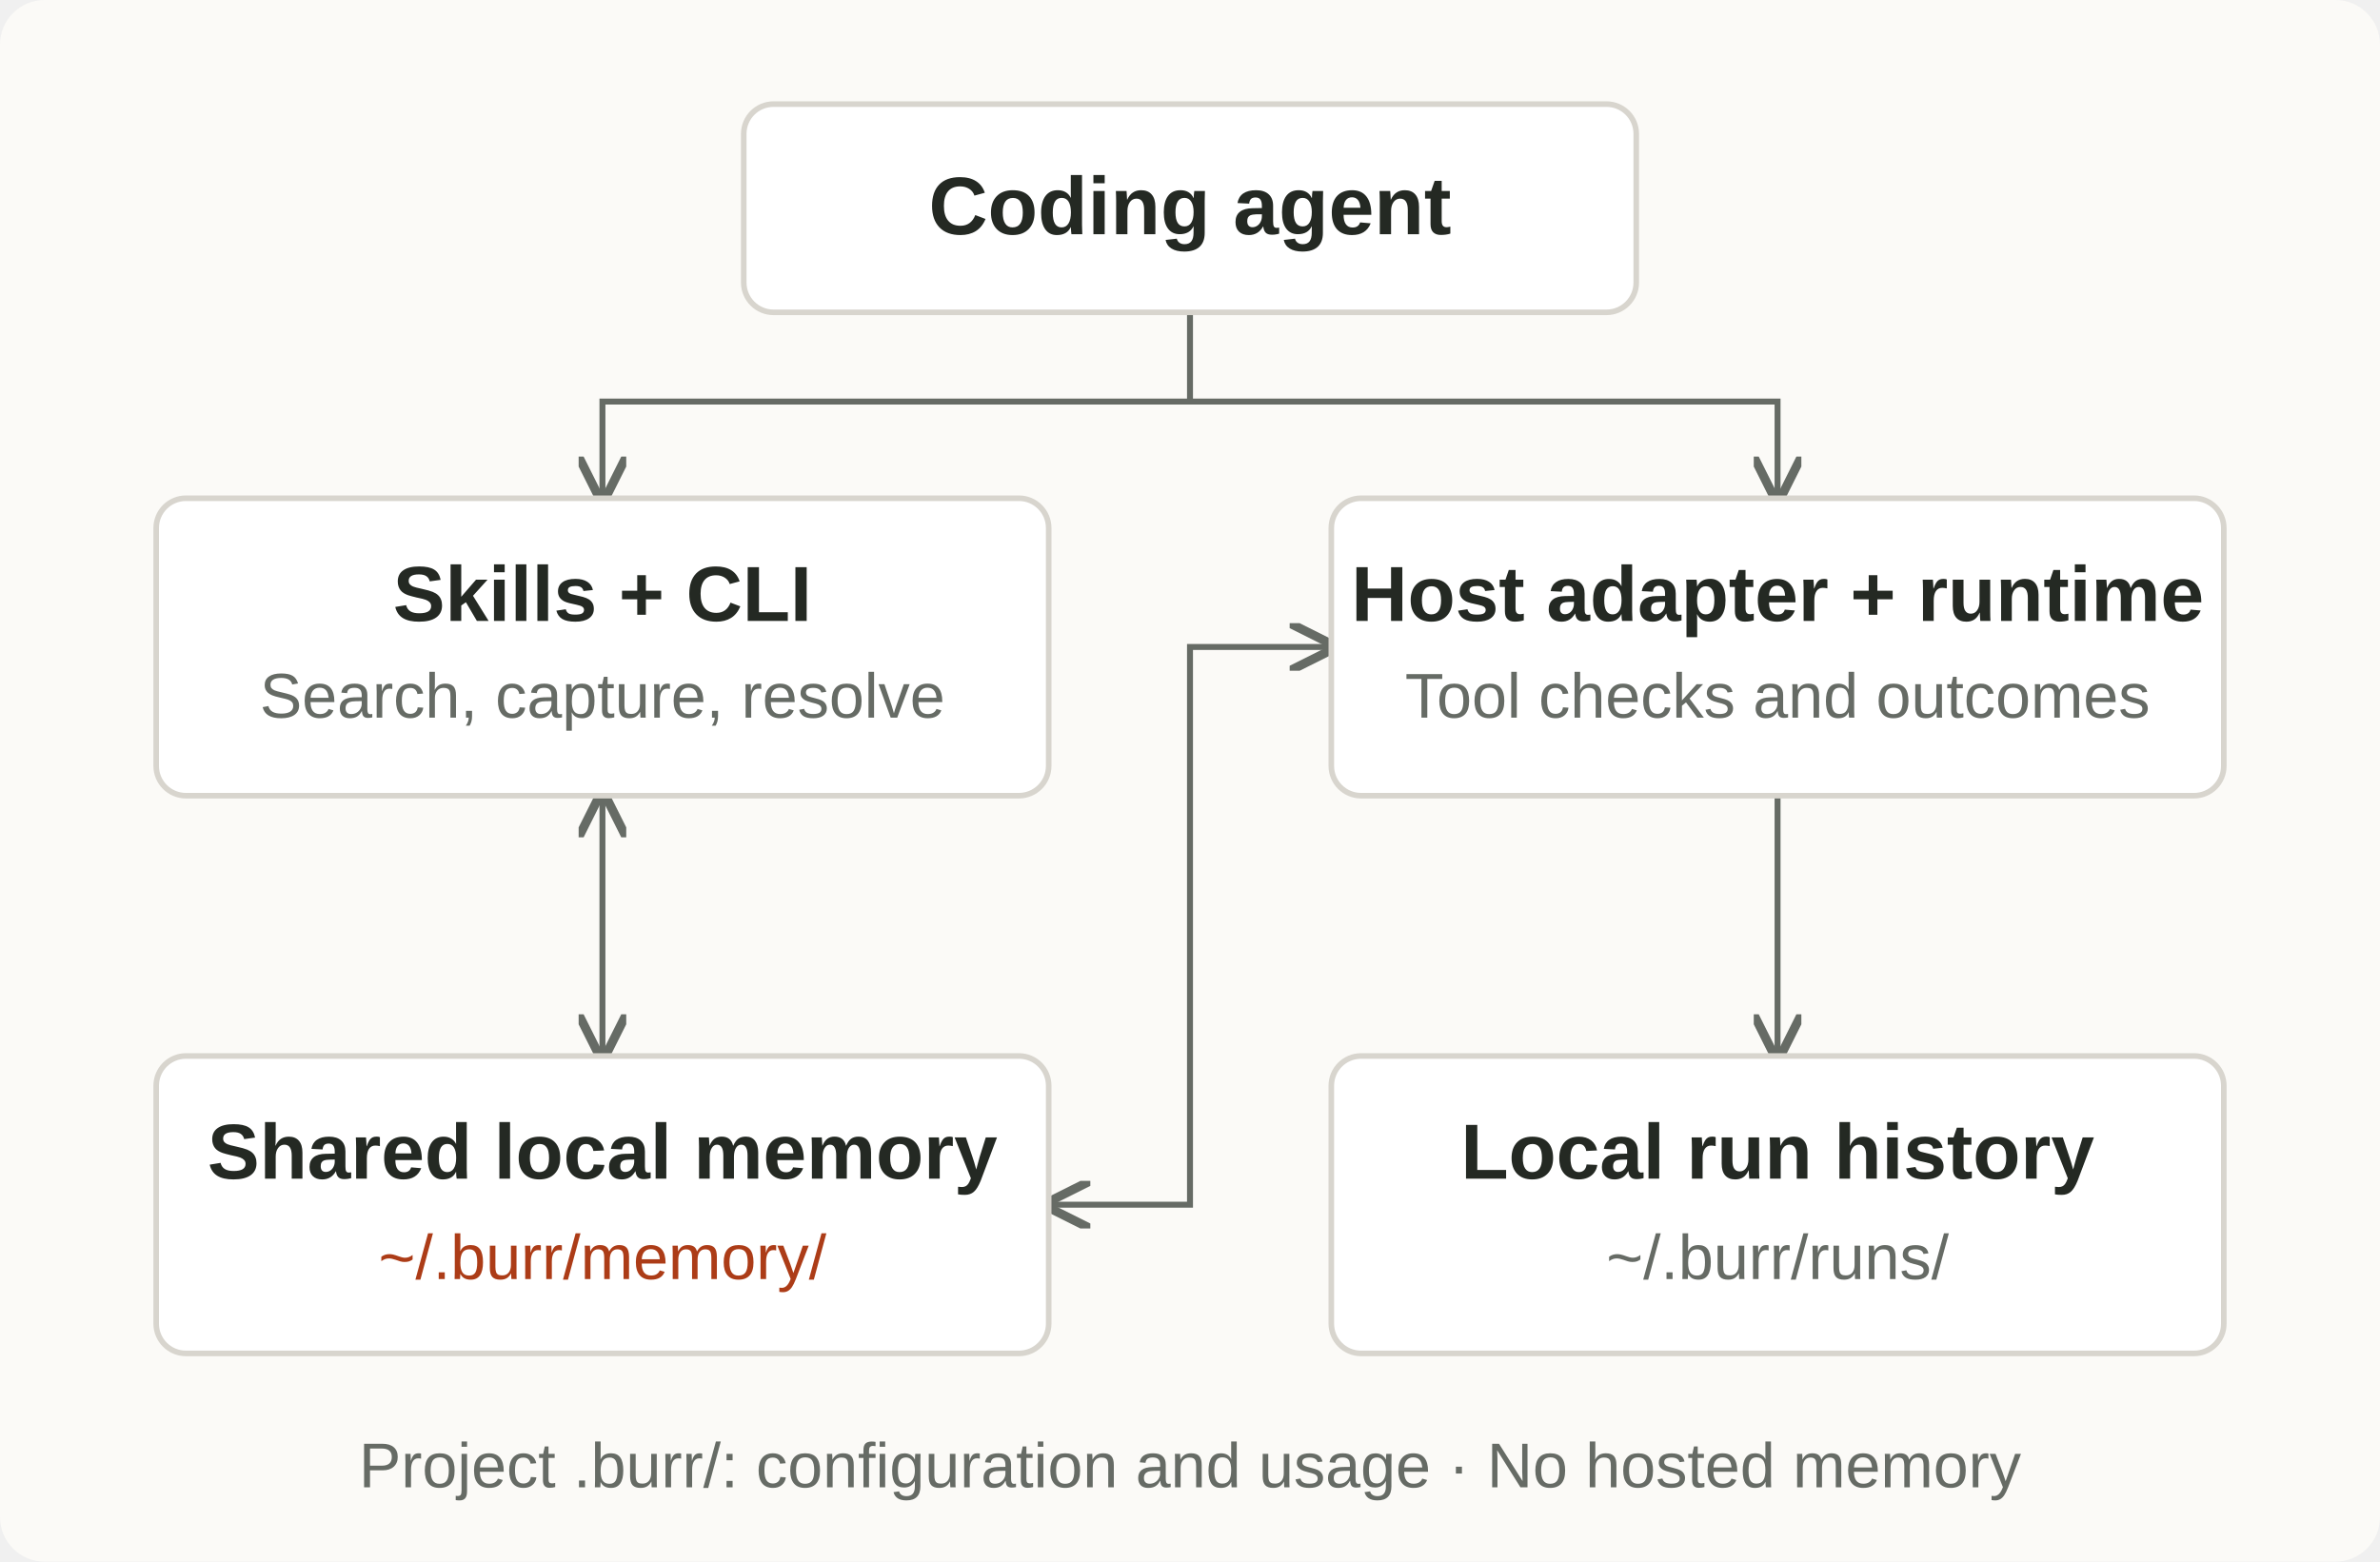
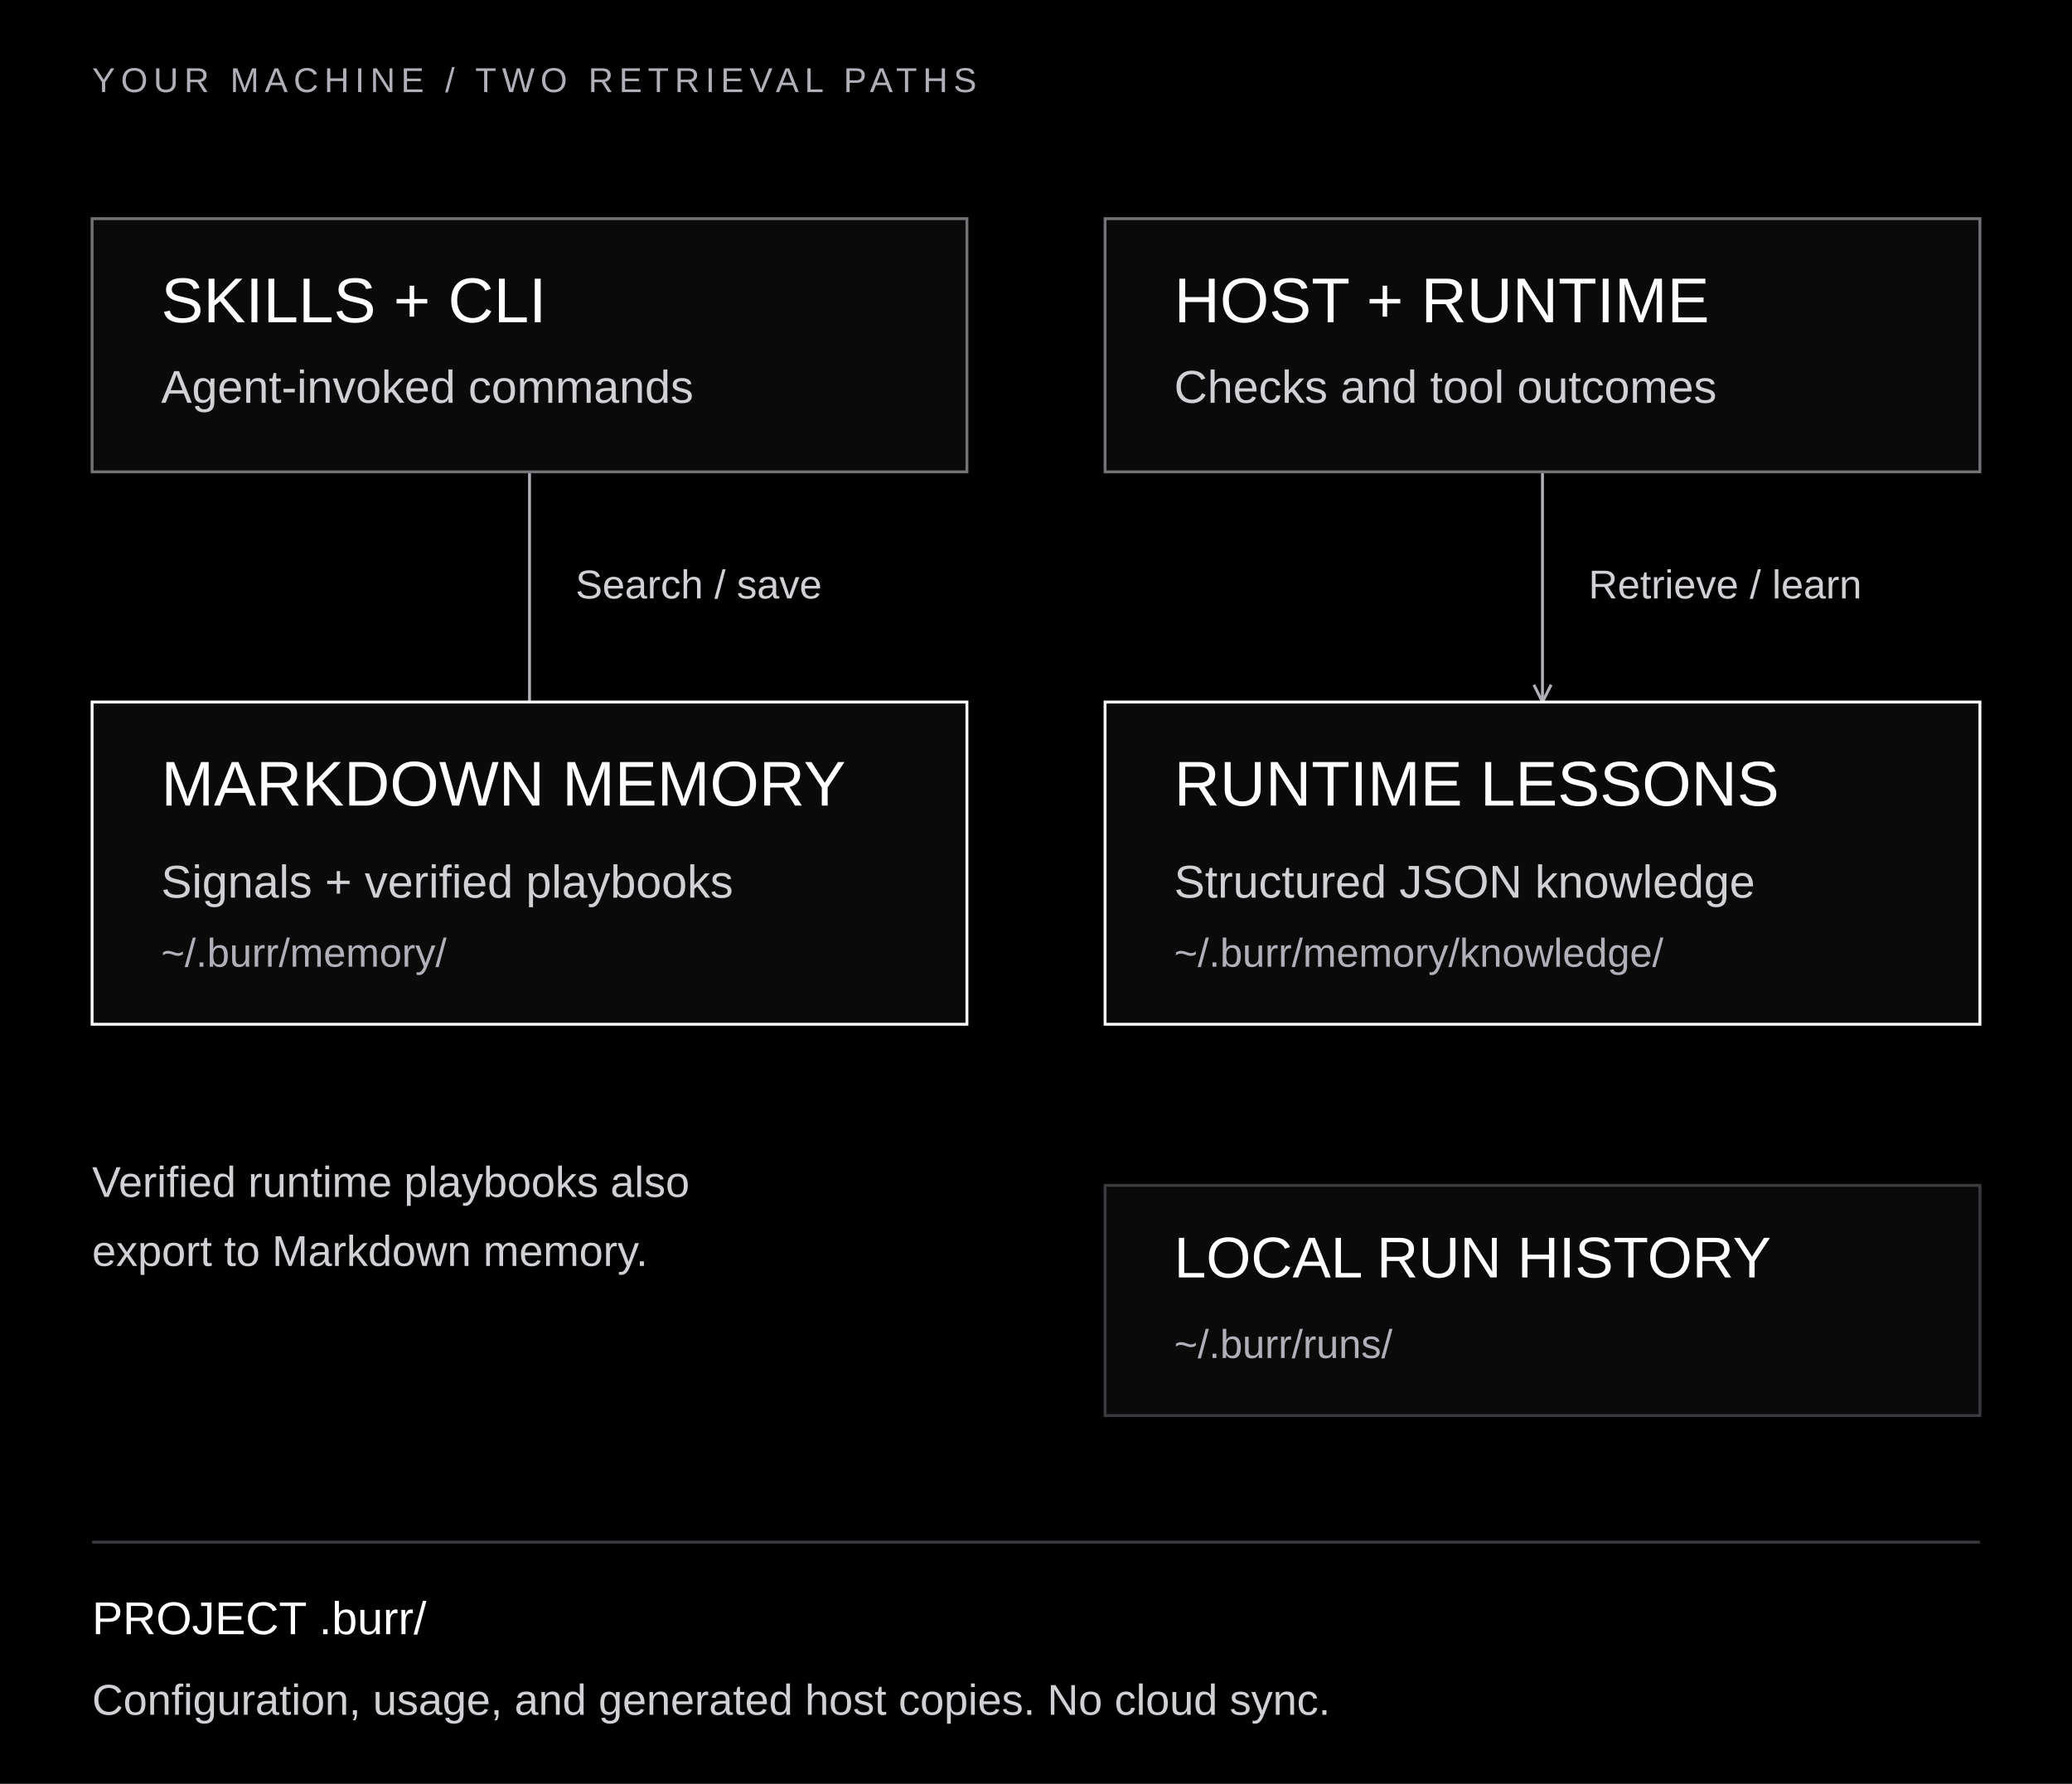
- <svg xmlns="http://www.w3.org/2000/svg" width="640" height="420" viewBox="0 0 640 420" role="img" aria-labelledby="title description">
+ <svg xmlns="http://www.w3.org/2000/svg" viewBox="0 0 720 620" role="img" aria-labelledby="title desc">
+   <rect width="100%" height="100%" fill="#000000" />
  <defs>
-     <marker id="arrow" markerWidth="8" markerHeight="8" refX="7" refY="4" orient="auto-start-reverse">
-       <path d="M0 0 L8 4 L0 8" fill="none" stroke="#666b65" stroke-width="1.5" />
+     <marker id="arrow" markerWidth="8" markerHeight="8" refX="7" refY="4" orient="auto">
+       <path d="M1 1 L7 4 L1 7" fill="none" stroke="#b0b0b8" />
    </marker>
  </defs>
-   <rect width="640" height="420" rx="12" fill="#fbfaf7" />
-   <g fill="none" stroke="#666b65" stroke-width="1.6" marker-end="url(#arrow)">
-     <path d="M320 84 V108 H162 V134" />
-     <path d="M320 108 H478 V134" />
-     <path d="M162 214 V284" marker-start="url(#arrow)" />
-     <path d="M478 214 V284" />
-     <path d="M358 174 H320 V324 H282" marker-start="url(#arrow)" />
-   </g>
-   <g fill="#ffffff" stroke="#d8d5ce" stroke-width="1.5">
-     <rect x="200" y="28" width="240" height="56" rx="8" />
-     <rect x="42" y="134" width="240" height="80" rx="8" />
-     <rect x="358" y="134" width="240" height="80" rx="8" />
-     <rect x="42" y="284" width="240" height="80" rx="8" />
-     <rect x="358" y="284" width="240" height="80" rx="8" />
-   </g>
-   <g font-family="Arial, Helvetica, sans-serif" text-anchor="middle" fill="#242923">
-     <text x="320" y="63" font-size="22" font-weight="600">Coding agent</text>
-     <text x="162" y="167" font-size="21" font-weight="600">Skills + CLI</text>
-     <text x="162" y="193" font-size="17" fill="#666b65">Search, capture, resolve</text>
-     <text x="478" y="167" font-size="21" font-weight="600">Host adapter + runtime</text>
-     <text x="478" y="193" font-size="17" fill="#666b65">Tool checks and outcomes</text>
-     <text x="162" y="317" font-size="21" font-weight="600">Shared local memory</text>
-     <text x="162" y="344" font-size="17" fill="#ac3c17">~/.burr/memory/</text>
-     <text x="478" y="317" font-size="21" font-weight="600">Local run history</text>
-     <text x="478" y="344" font-size="17" fill="#666b65">~/.burr/runs/</text>
-     <text x="320" y="400" font-size="17" fill="#666b65">Project .burr/: configuration and usage · No hosted memory</text>
+   <g font-family="Arial, sans-serif" fill="#ffffff">
+     <text x="32" y="32" font-size="12" letter-spacing="2" fill="#b0b0b8">
+       YOUR MACHINE / TWO RETRIEVAL PATHS
+     </text>
+     <path d="M184 164 V244 M536 164 V244" fill="none" stroke="#b0b0b8" marker-end="url(#arrow)" />
+     <rect x="32" y="76" width="304" height="88" fill="#0a0a0a" stroke="#727277" />
+     <rect x="384" y="76" width="304" height="88" fill="#0a0a0a" stroke="#727277" />
+     <text x="56" y="112" font-size="22">SKILLS + CLI</text>
+     <text x="56" y="140" font-size="16" fill="#d0d0d5">
+       Agent-invoked commands
+     </text>
+     <text x="408" y="112" font-size="22">HOST + RUNTIME</text>
+     <text x="408" y="140" font-size="16" fill="#d0d0d5">
+       Checks and tool outcomes
+     </text>
+     <text x="200" y="208" font-size="14" fill="#d0d0d5">Search / save</text>
+     <text x="552" y="208" font-size="14" fill="#d0d0d5">Retrieve / learn</text>
+     <rect x="32" y="244" width="304" height="112" fill="#0a0a0a" stroke="#ffffff" />
+     <rect x="384" y="244" width="304" height="112" fill="#0a0a0a" stroke="#ffffff" />
+     <text x="56" y="280" font-size="22">MARKDOWN MEMORY</text>
+     <text x="56" y="312" font-size="16" fill="#d0d0d5">
+       Signals + verified playbooks
+     </text>
+     <text x="56" y="336" font-size="14" fill="#b0b0b8">~/.burr/memory/</text>
+     <text x="408" y="280" font-size="22">RUNTIME LESSONS</text>
+     <text x="408" y="312" font-size="16" fill="#d0d0d5">
+       Structured JSON knowledge
+     </text>
+     <text x="408" y="336" font-size="14" fill="#b0b0b8">
+       ~/.burr/memory/knowledge/
+     </text>
+     <text x="32" y="416" font-size="15" fill="#d0d0d5">
+       Verified runtime playbooks also
+     </text>
+     <text x="32" y="440" font-size="15" fill="#d0d0d5">
+       export to Markdown memory.
+     </text>
+     <rect x="384" y="412" width="304" height="80" fill="#0a0a0a" stroke="#3a3a3f" />
+     <text x="408" y="444" font-size="20">LOCAL RUN HISTORY</text>
+     <text x="408" y="472" font-size="14" fill="#b0b0b8">~/.burr/runs/</text>
+     <line x1="32" y1="536" x2="688" y2="536" stroke="#3a3a3f" />
+     <text x="32" y="568" font-size="16">PROJECT .burr/</text>
+     <text x="32" y="596" font-size="15" fill="#d0d0d5">
+       Configuration, usage, and generated host copies. No cloud sync.
+     </text>
  </g>
</svg>
